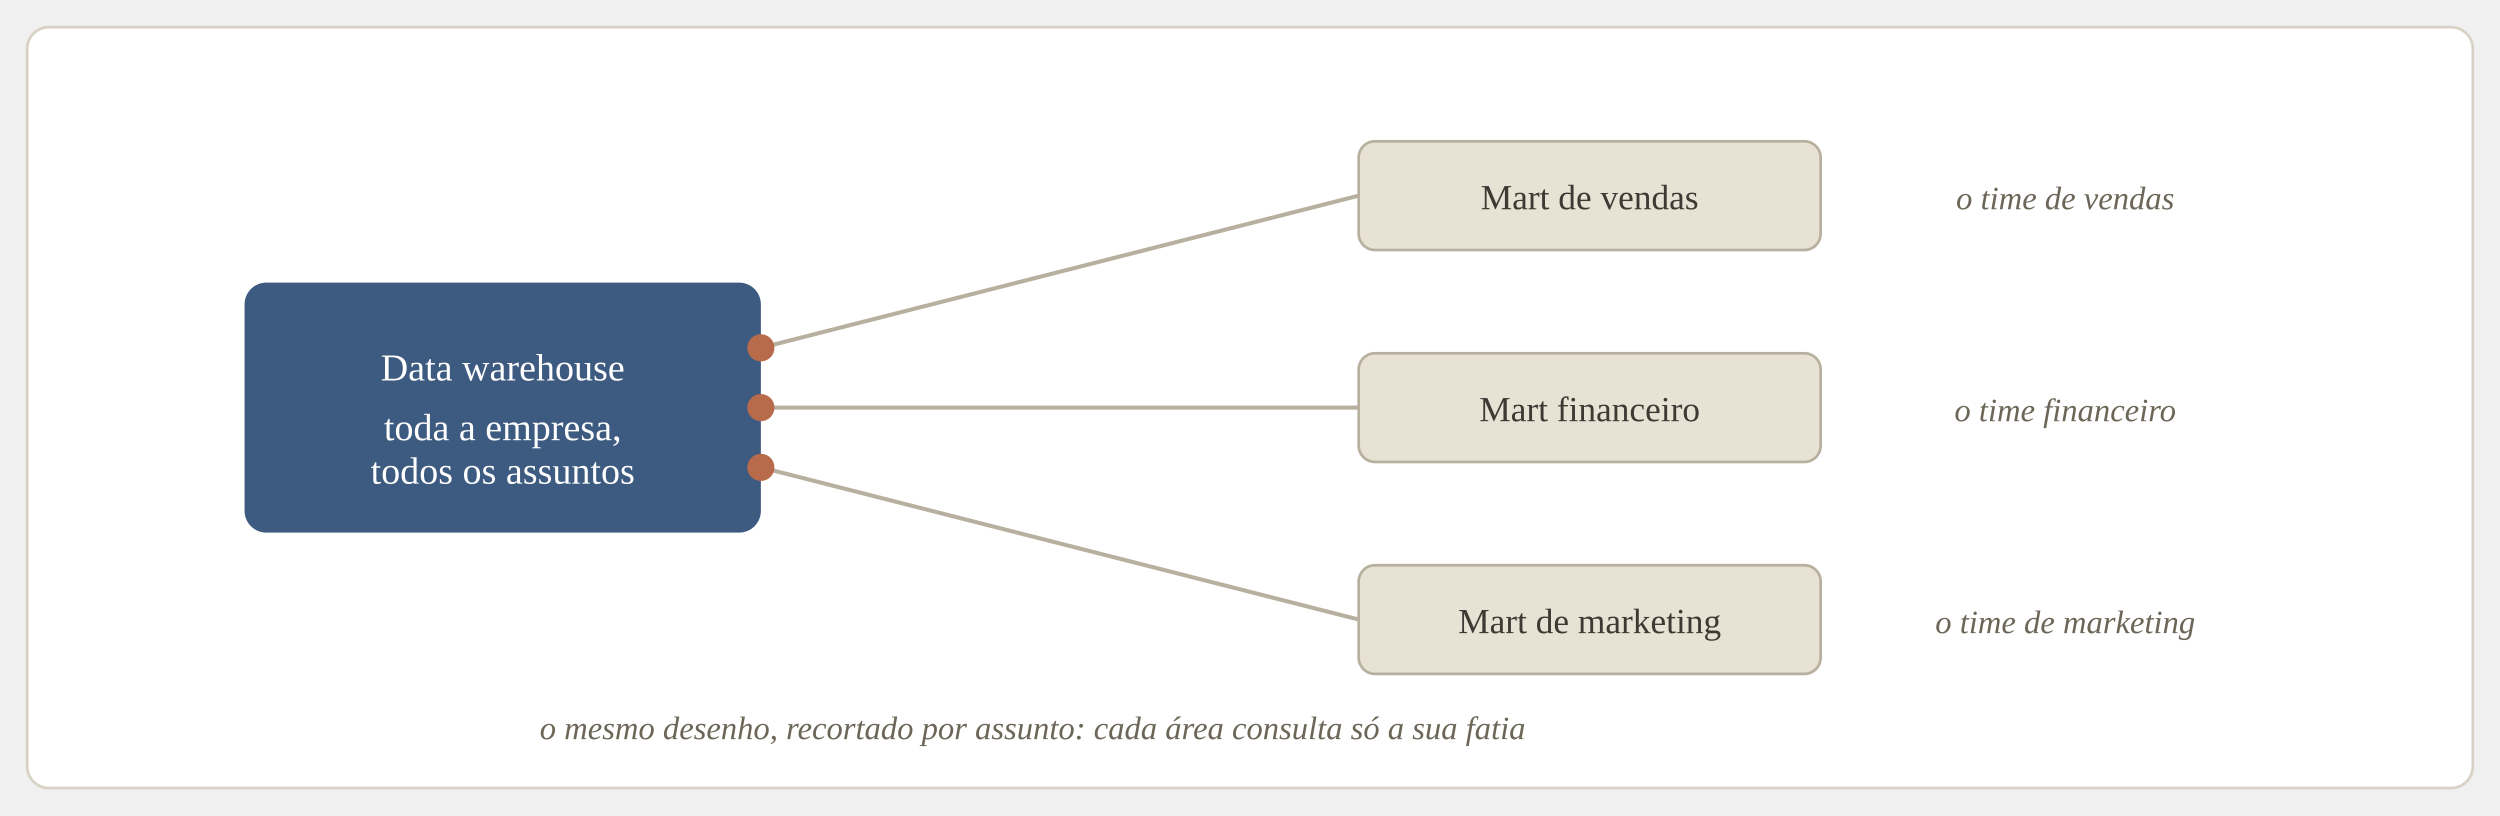
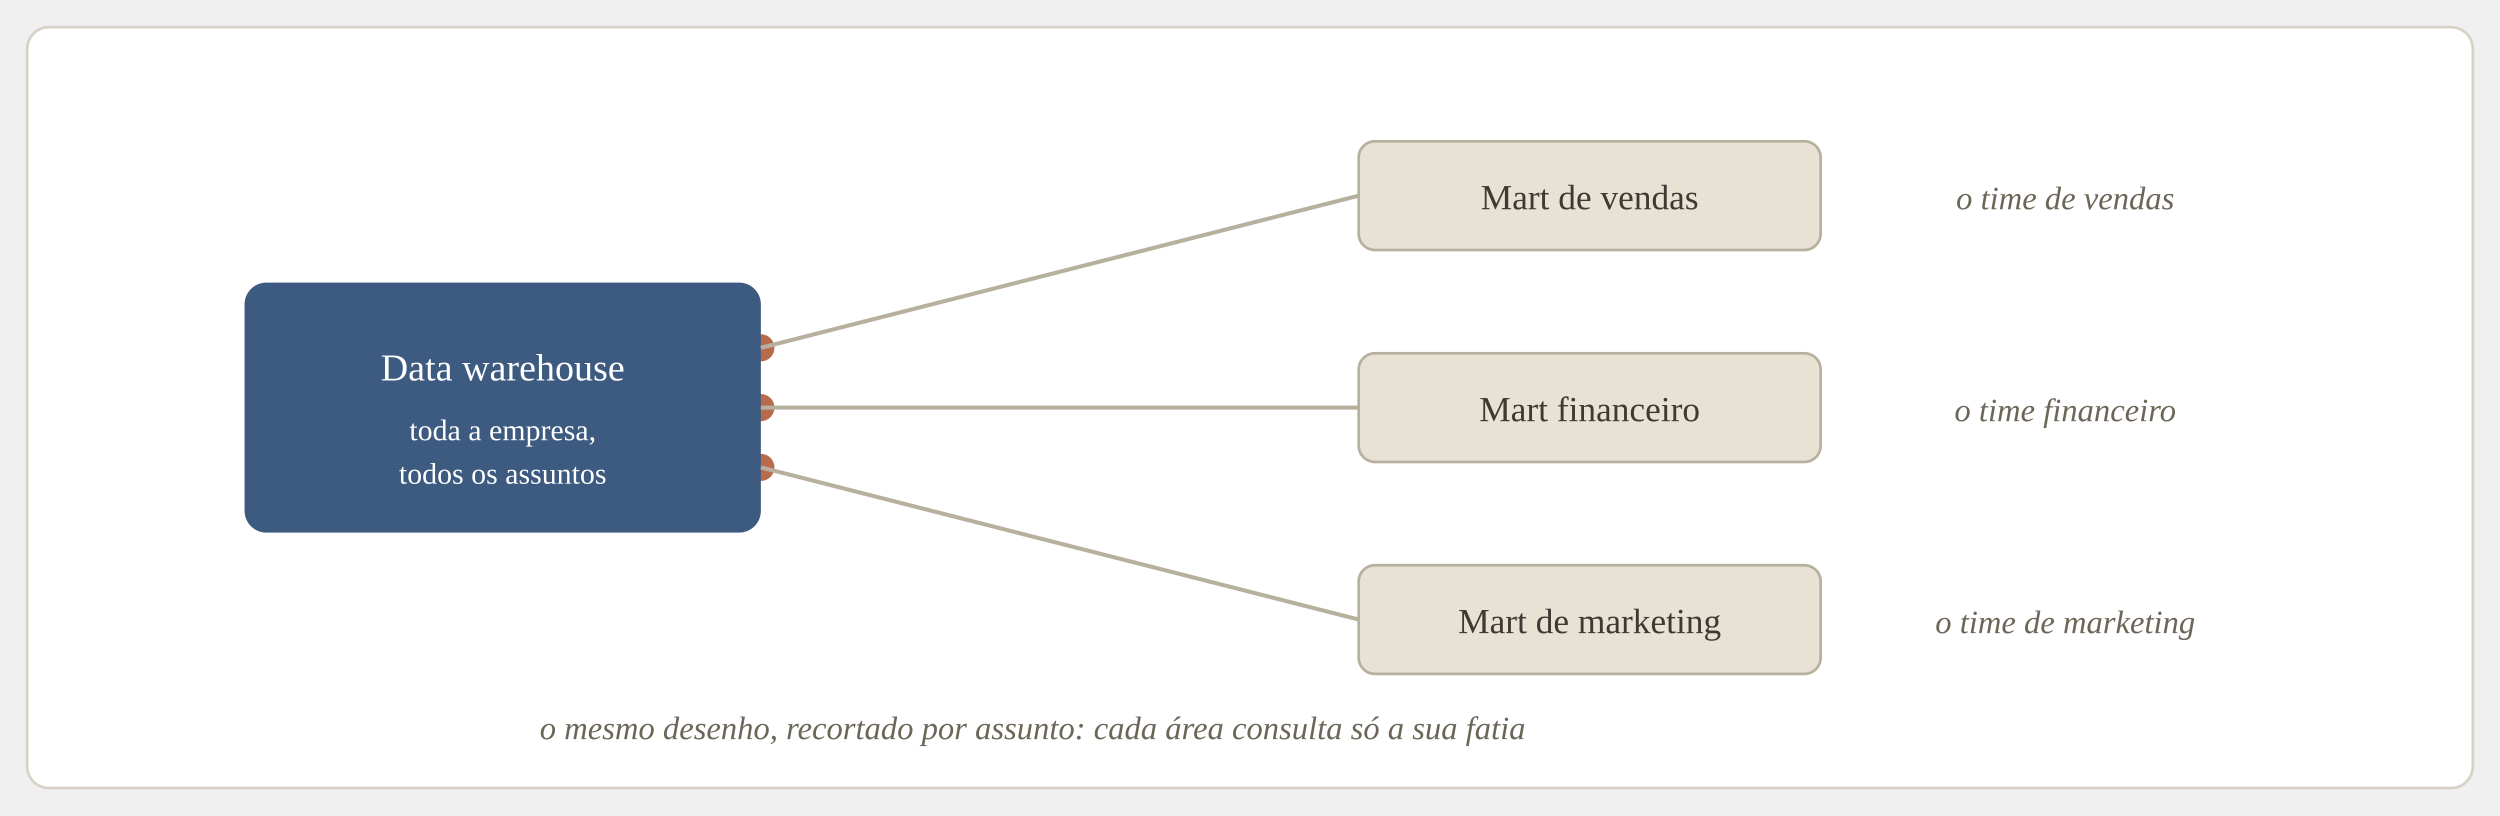
<svg xmlns="http://www.w3.org/2000/svg" viewBox="0 0 920 300" font-family="Georgia, 'Times New Roman', serif" role="img" aria-label="O data warehouse central fatiado em data marts por área de negócio">
  <style>
    .painel { fill: #ffffff; stroke: #d8d2c6; stroke-width: 1; }
    .box { fill: #e8e2d4; stroke: #b8b09e; stroke-width: 1; }
    .sys { fill: #3d5a80; }
    .txt { font-size: 13px; fill: #3d3a33; text-anchor: middle; }
    .txtb { font-size: 14px; fill: #ffffff; text-anchor: middle; }
+     .txtb-11 { font-size: 11px; fill: #ffffff; text-anchor: middle; }
    .linha { stroke: #b8b09e; stroke-width: 1.5; }
    .nota { font-size: 12px; fill: #6b6657; text-anchor: middle; font-style: italic; }
    .dot { fill: #b86b4b; }
    .m1 { animation: ate1 3.6s linear infinite; }
    .m2 { animation: ate2 3.6s linear infinite; animation-delay: 1.2s; }
    .m3 { animation: ate3 3.6s linear infinite; animation-delay: 2.4s; }
    @keyframes ate1 { 0% { transform: translate(0,0); opacity: 0; } 12% { opacity: 1; } 88% { transform: translate(215px,-72px); opacity: 1; } 100% { transform: translate(230px,-77px); opacity: 0; } }
    @keyframes ate2 { 0% { transform: translate(0,0); opacity: 0; } 12% { opacity: 1; } 88% { transform: translate(215px,0); opacity: 1; } 100% { transform: translate(230px,0); opacity: 0; } }
    @keyframes ate3 { 0% { transform: translate(0,0); opacity: 0; } 12% { opacity: 1; } 88% { transform: translate(215px,72px); opacity: 1; } 100% { transform: translate(230px,77px); opacity: 0; } }
    @media (prefers-reduced-motion: reduce) { .m1, .m2, .m3 { animation: none; opacity: 0.5; } }
  </style>
  <rect class="painel" x="10" y="10" width="900" height="280" rx="8" />
+   <circle class="dot m1" cx="280" cy="128" r="5" />
+   <circle class="dot m2" cx="280" cy="150" r="5" />
+   <circle class="dot m3" cx="280" cy="172" r="5" />
  <rect class="sys" x="90" y="104" width="190" height="92" rx="8" />
  <text class="txtb" x="185" y="140">Data warehouse</text>
-   <text class="txtb" x="185" y="162" font-size="11">toda a empresa,</text>
-   <text class="txtb" x="185" y="178" font-size="11">todos os assuntos</text>
+   <text class="txtb-11" x="185" y="162">toda a empresa,</text>
+   <text class="txtb-11" x="185" y="178">todos os assuntos</text>
  <line class="linha" x1="280" y1="128" x2="500" y2="72" />
  <line class="linha" x1="280" y1="150" x2="500" y2="150" />
  <line class="linha" x1="280" y1="172" x2="500" y2="228" />
  <rect class="box" x="500" y="52" width="170" height="40" rx="6" />
  <text class="txt" x="585" y="77">Mart de vendas</text>
  <rect class="box" x="500" y="130" width="170" height="40" rx="6" />
  <text class="txt" x="585" y="155">Mart financeiro</text>
  <rect class="box" x="500" y="208" width="170" height="40" rx="6" />
  <text class="txt" x="585" y="233">Mart de marketing</text>
  <text class="nota" x="760" y="77">o time de vendas</text>
  <text class="nota" x="760" y="155">o time financeiro</text>
  <text class="nota" x="760" y="233">o time de marketing</text>
-   <circle class="dot m1" cx="280" cy="128" r="5" />
-   <circle class="dot m2" cx="280" cy="150" r="5" />
-   <circle class="dot m3" cx="280" cy="172" r="5" />
  <text class="nota" x="380" y="272">o mesmo desenho, recortado por assunto: cada área consulta só a sua fatia</text>
</svg>
